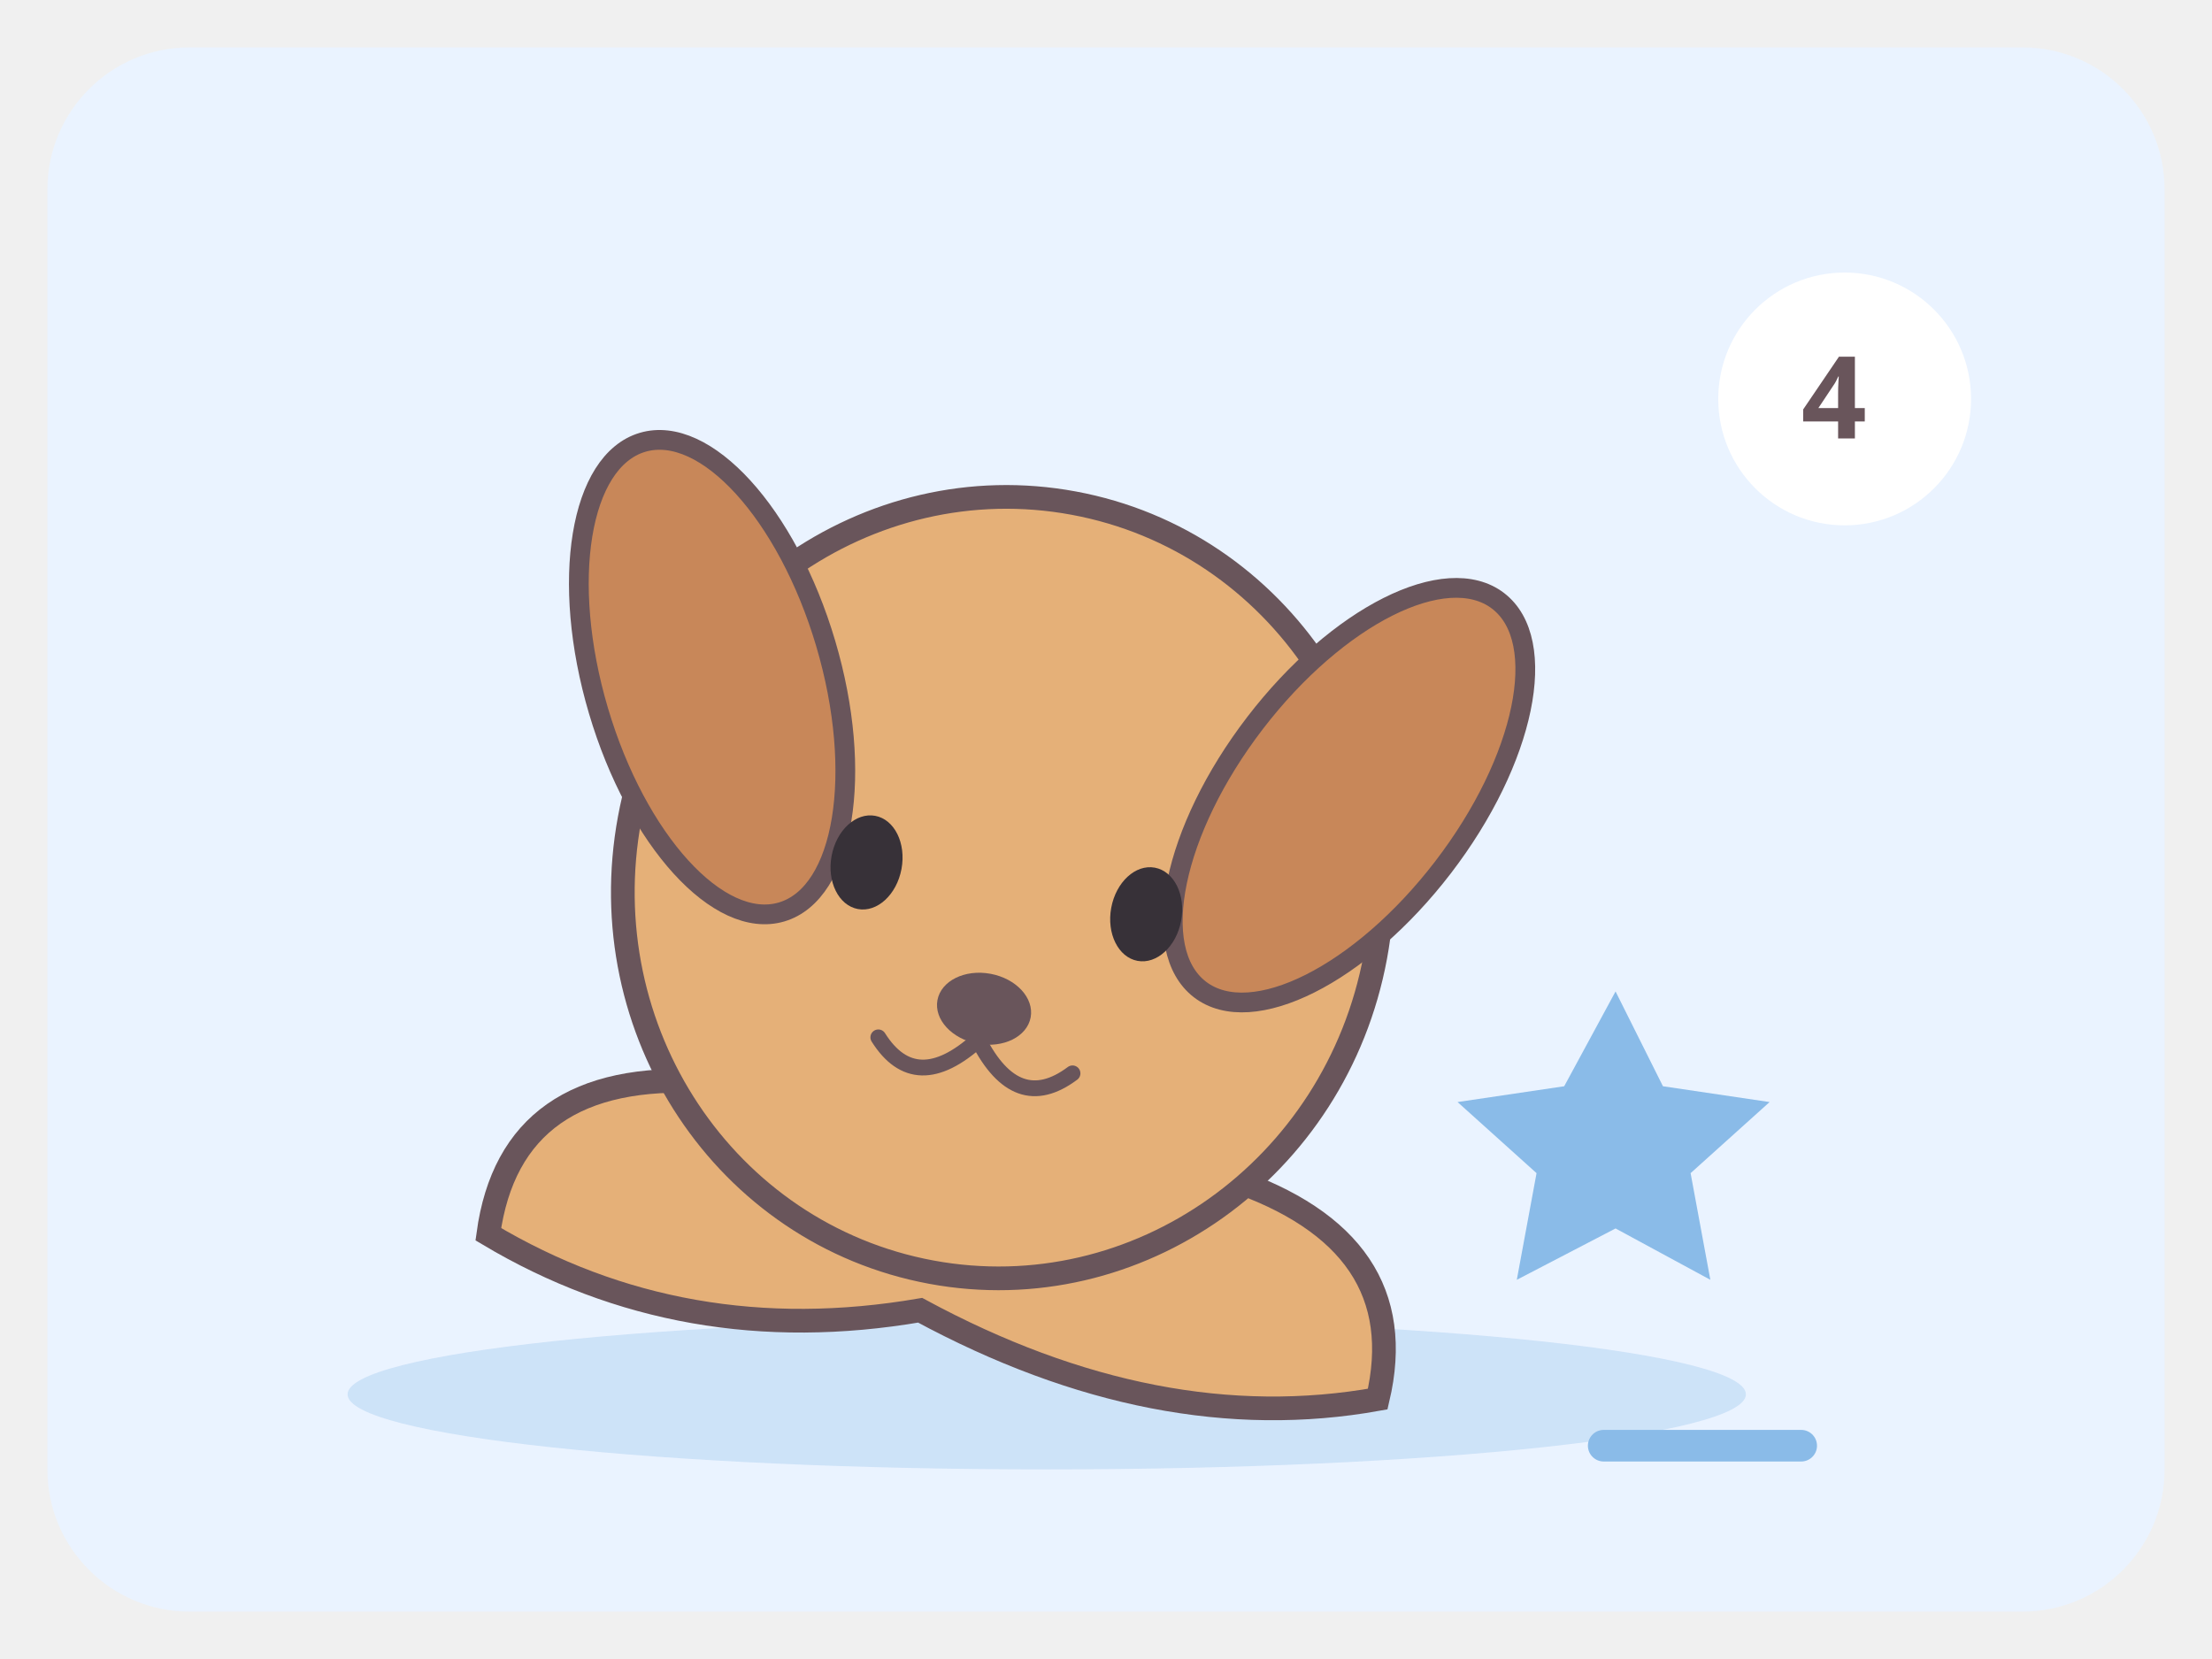
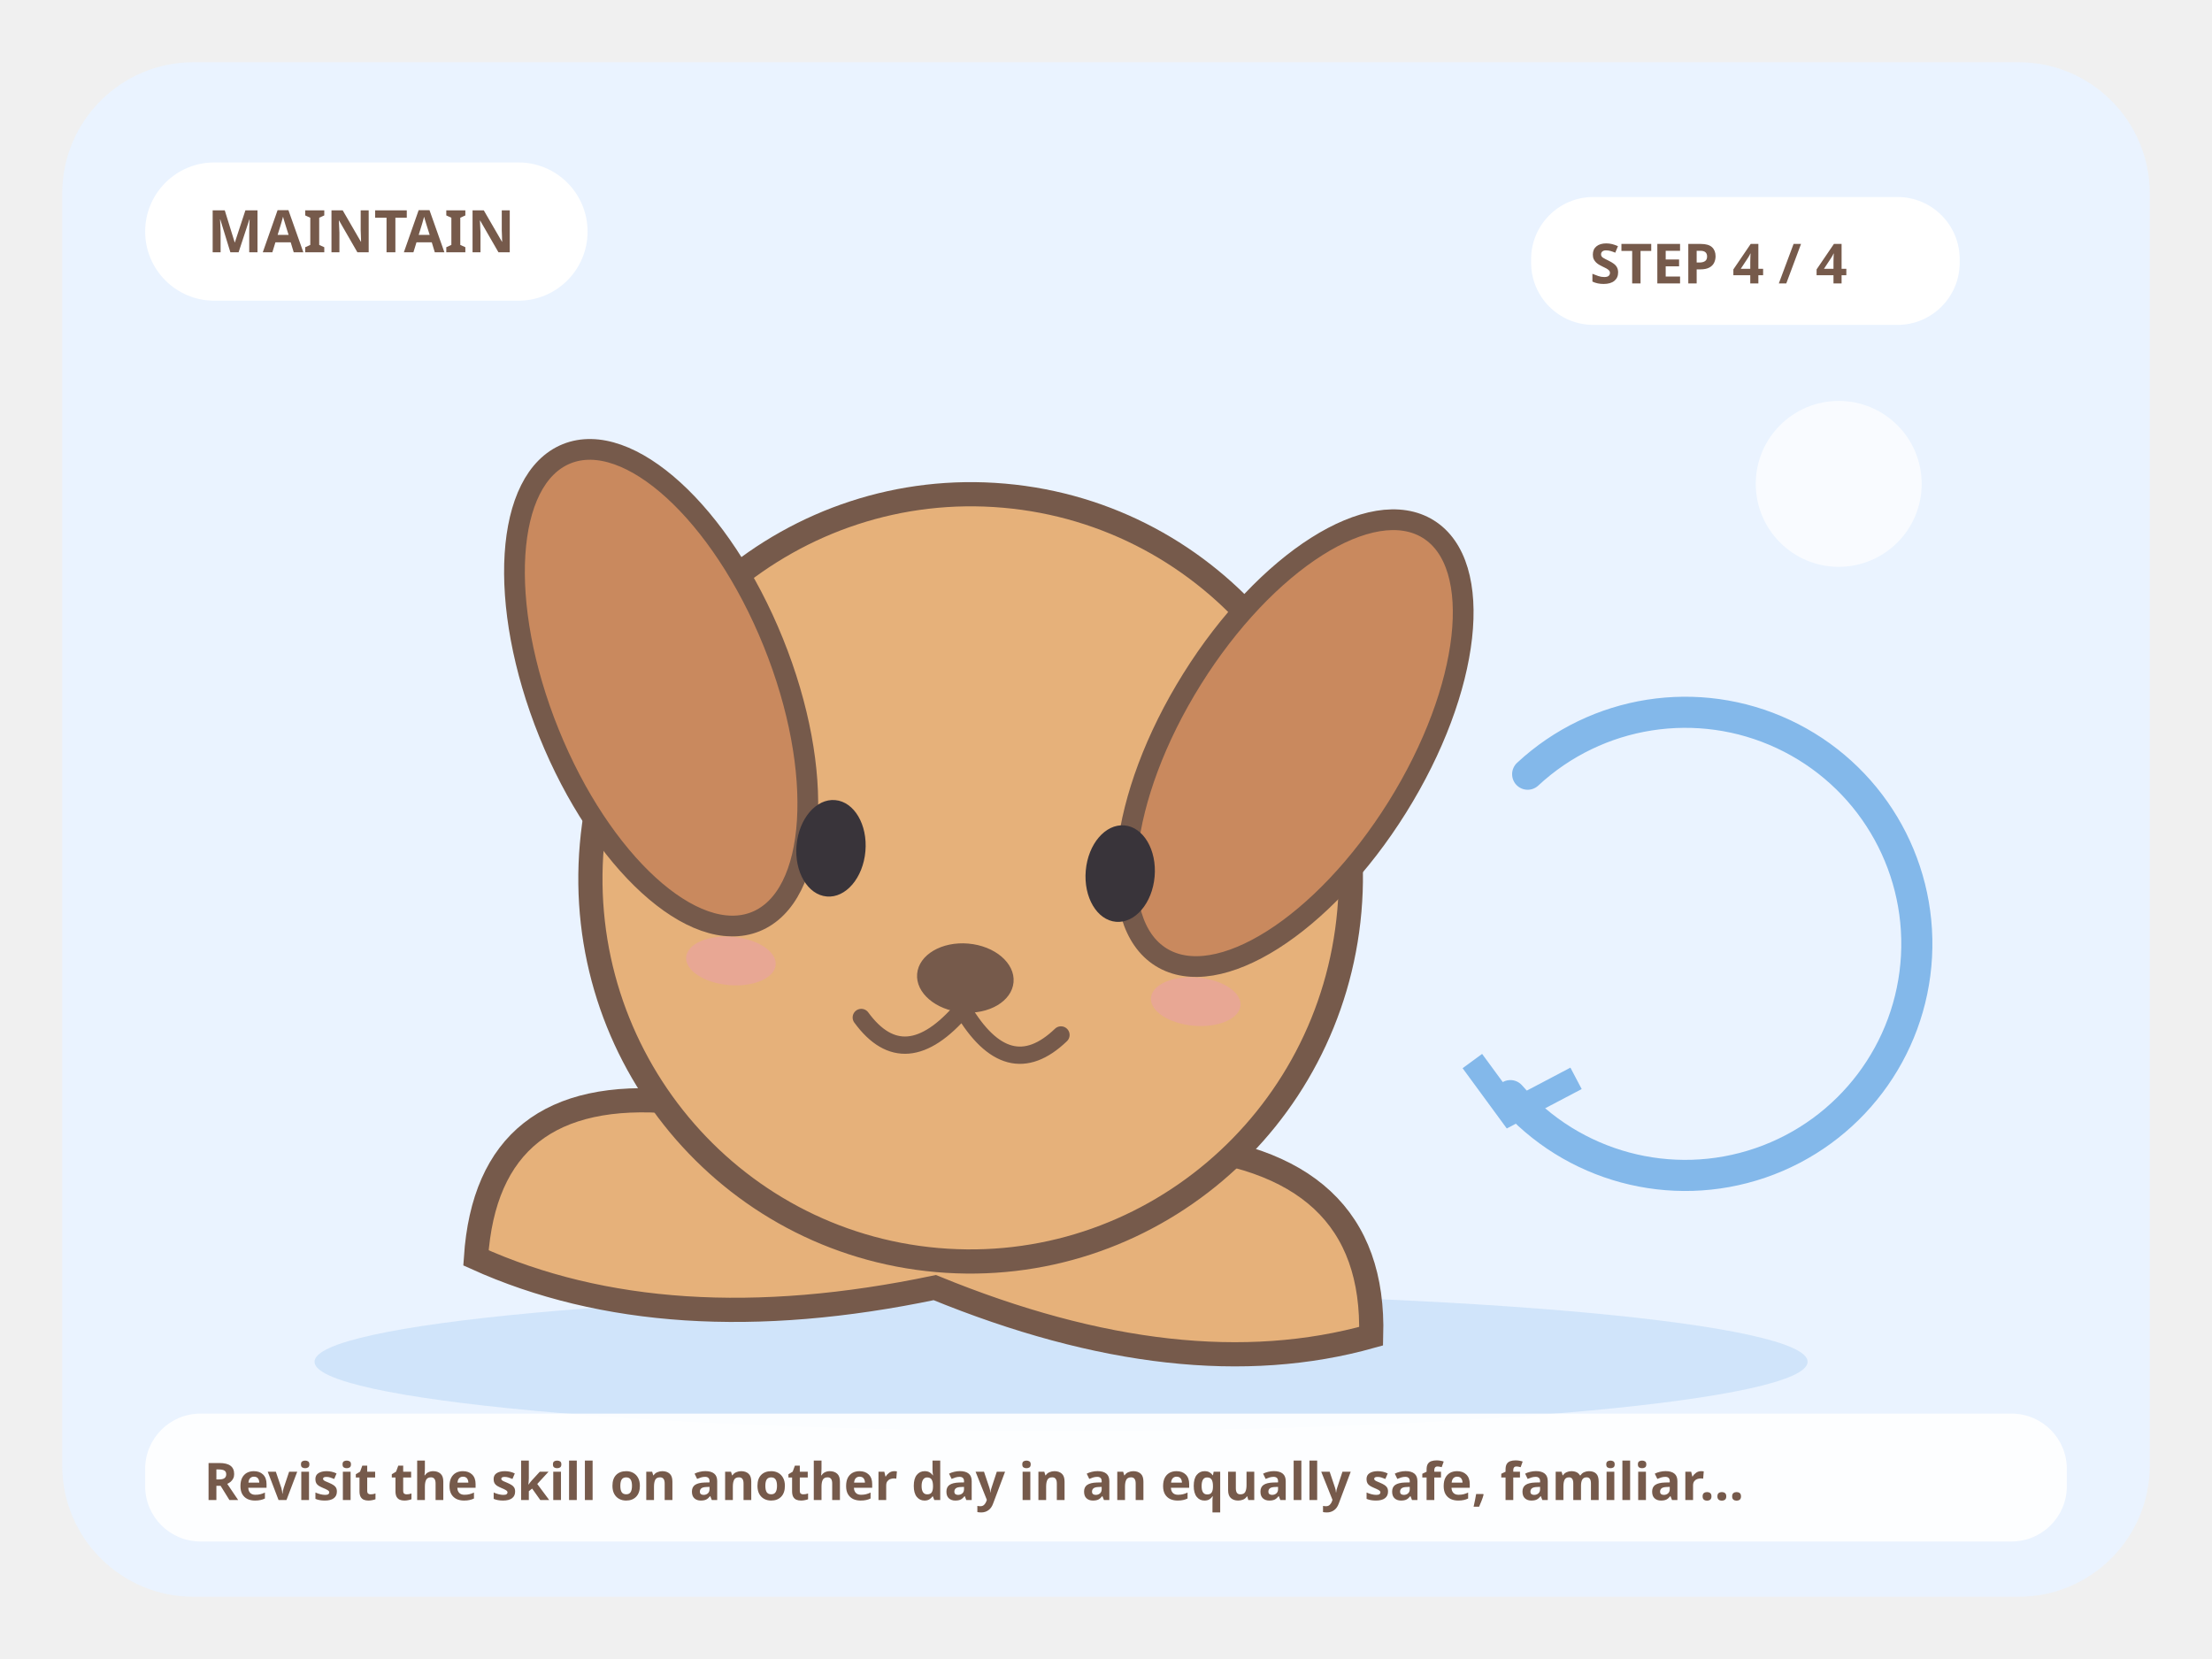
- <svg xmlns="http://www.w3.org/2000/svg" viewBox="0 0 560 420" role="img" aria-label="dog dog spin trick lesson 04">
-   <rect x="12" y="12" width="536" height="396" rx="36" fill="#EAF3FF" />
-   <ellipse cx="265" cy="353" rx="177" ry="19" fill="#8ABBE8" opacity=".3" />
-   <path d="M409 251l12 24 27 4-20 18 5 27-24-13-25 13 5-27-20-18 27-4Z" fill="#8ABBE8" />
-   <g transform="rotate(10.5 248 245)">
-     <path d="M185 286q-49 6-47 48 54 20 111-1 65 21 118 1 2-41-47-48" fill="#E5B078" stroke="#69555B" stroke-width="6" />
-     <ellipse cx="250" cy="224" rx="96" ry="99" fill="#E5B078" stroke="#69555B" stroke-width="6" />
-     <ellipse cx="168" cy="185" rx="30" ry="62" transform="rotate(-27 168 185)" fill="#C88759" stroke="#69555B" stroke-width="5" />
-     <ellipse cx="332" cy="185" rx="30" ry="62" transform="rotate(27 332 185)" fill="#C88759" stroke="#69555B" stroke-width="5" />
-     <ellipse cx="215" cy="224" rx="9" ry="12" fill="#373138" />
-     <ellipse cx="287" cy="224" rx="9" ry="12" fill="#373138" />
-     <ellipse cx="251" cy="255" rx="12" ry="9" fill="#69555B" />
-     <path d="M251 263q-13 17-25 4m25-4q13 17 25 4" stroke="#69555B" stroke-width="4" fill="none" stroke-linecap="round" />
+ <svg xmlns="http://www.w3.org/2000/svg" viewBox="0 0 640 480" role="img" aria-labelledby="title description">
+   <rect x="18" y="18" width="604" height="444" rx="38" fill="#EAF3FF" />
+   <ellipse cx="307" cy="394" rx="216" ry="20" fill="#83B8EA" opacity=".25" />
+   <circle cx="532" cy="140" r="24" fill="white" opacity=".7" />
+   <path d="M442 224a67 67 0 1 1-5 93" fill="none" stroke="#83B8EA" stroke-width="9" stroke-linecap="round" />
+   <path d="M426 307l11 15 19-10" stroke="#83B8EA" stroke-width="7" fill="none" />
+   <g transform="rotate(5 280 275)">
+     <path d="M199 326q-54 0-53 50 57 20 133-3 74 23 127 3-3-51-64-50" fill="#E6B17A" stroke="#765A4B" stroke-width="7" />
+     <ellipse cx="279" cy="254" rx="110" ry="111" fill="#E6B17A" stroke="#765A4B" stroke-width="7" />
+     <ellipse cx="185" cy="207" rx="35" ry="73" transform="rotate(-27 185 207)" fill="#C9895E" stroke="#765A4B" stroke-width="6" />
+     <ellipse cx="369" cy="207" rx="35" ry="73" transform="rotate(27 369 207)" fill="#C9895E" stroke="#765A4B" stroke-width="6" />
+     <ellipse cx="238" cy="249" rx="10" ry="14" fill="#39343A" />
+     <ellipse cx="322" cy="249" rx="10" ry="14" fill="#39343A" />
+     <ellipse cx="280" cy="283" rx="14" ry="10" fill="#765A4B" />
+     <path d="M280 292q-15 21-29 5m29-5q15 21 29 5" stroke="#765A4B" stroke-width="5" fill="none" stroke-linecap="round" />
+     <ellipse cx="212" cy="284" rx="13" ry="7" fill="#E9A0A5" opacity=".6" />
+     <ellipse cx="347" cy="284" rx="13" ry="7" fill="#E9A0A5" opacity=".6" />
  </g>
-   <circle cx="467" cy="101" r="32" fill="white" />
-   <text x="456" y="111" font-family="sans-serif" font-size="29" font-weight="bold" fill="#69555B">4</text>
-   <path d="M406 366h50" stroke="#8ABBE8" stroke-width="8" stroke-linecap="round" />
+   <rect x="42" y="47" width="128" height="40" rx="20" fill="white" />
+   <text x="60" y="73" font-family="sans-serif" font-size="17" font-weight="700" fill="#765A4B">MAINTAIN</text>
+   <g>
+     <rect x="443" y="57" width="124" height="37" rx="18" fill="white" />
+     <text x="460" y="82" font-family="sans-serif" font-weight="700" font-size="16" fill="#765A4B">STEP 4 / 4</text>
+   </g>
+   <rect x="42" y="409" width="556" height="37" rx="16" fill="white" opacity=".91" />
+   <text x="59" y="434" font-family="sans-serif" font-size="15" font-weight="600" fill="#765A4B">Revisit the skill on another day in an equally safe, familiar…</text>
</svg>
